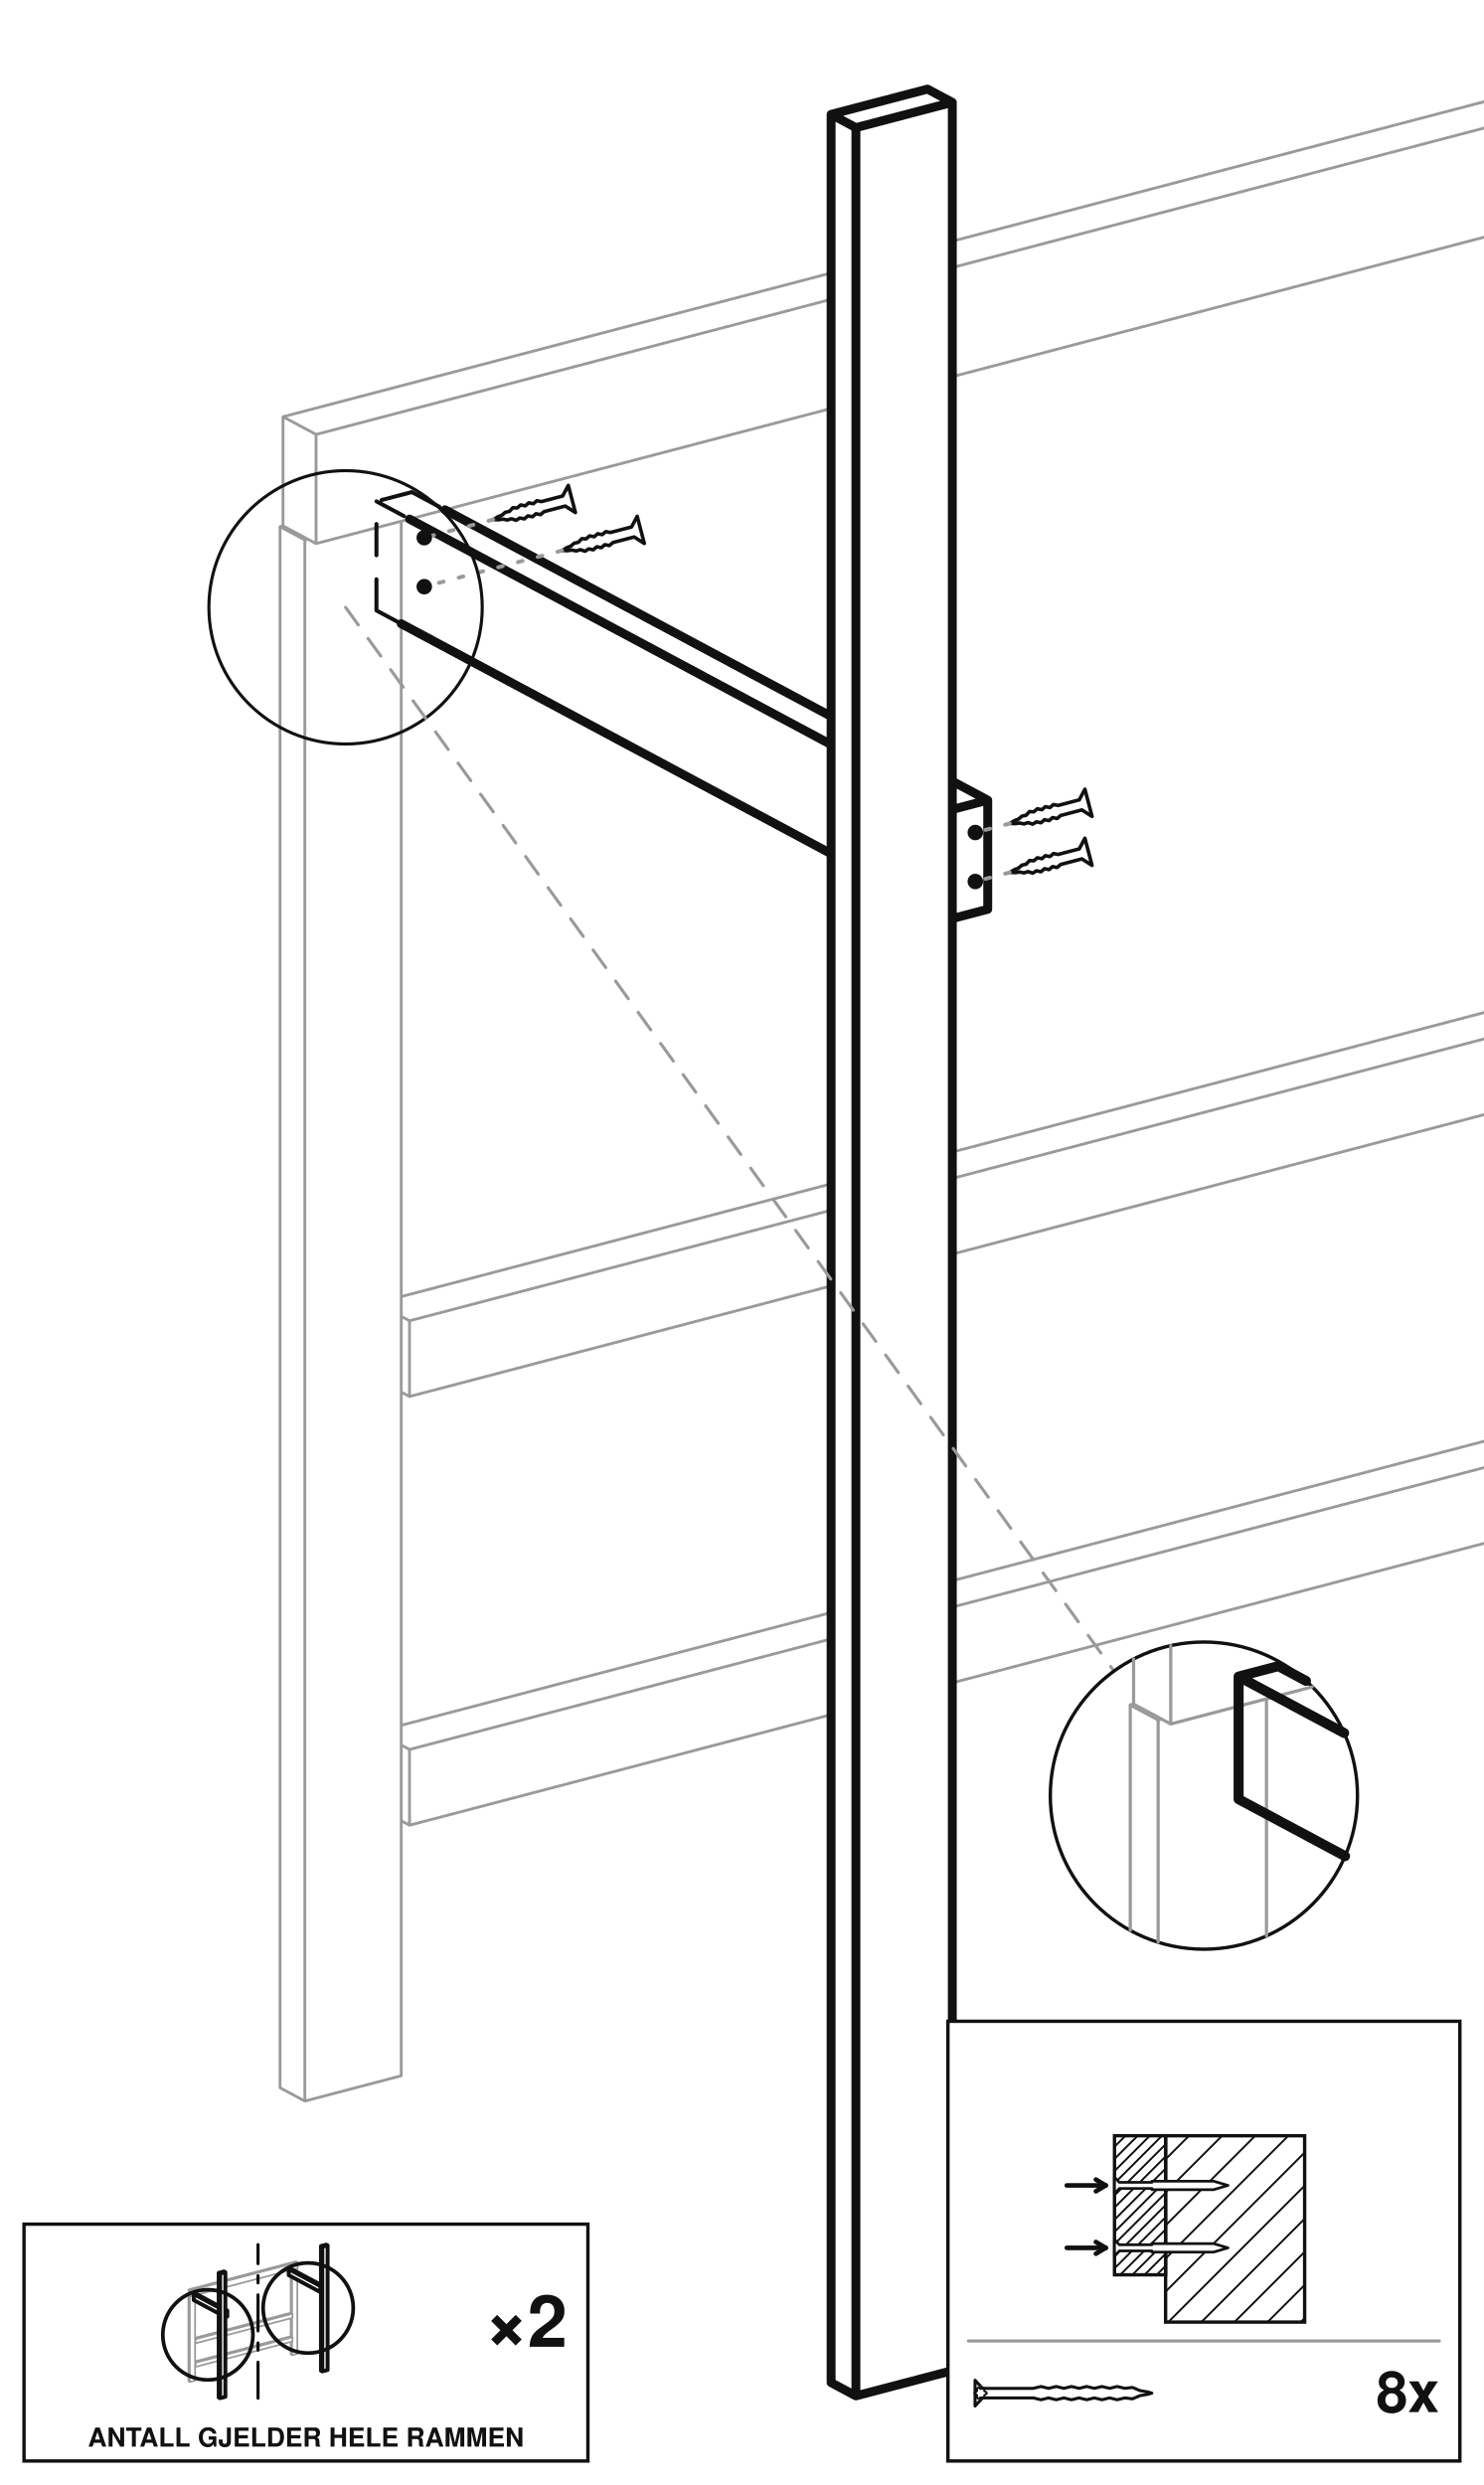
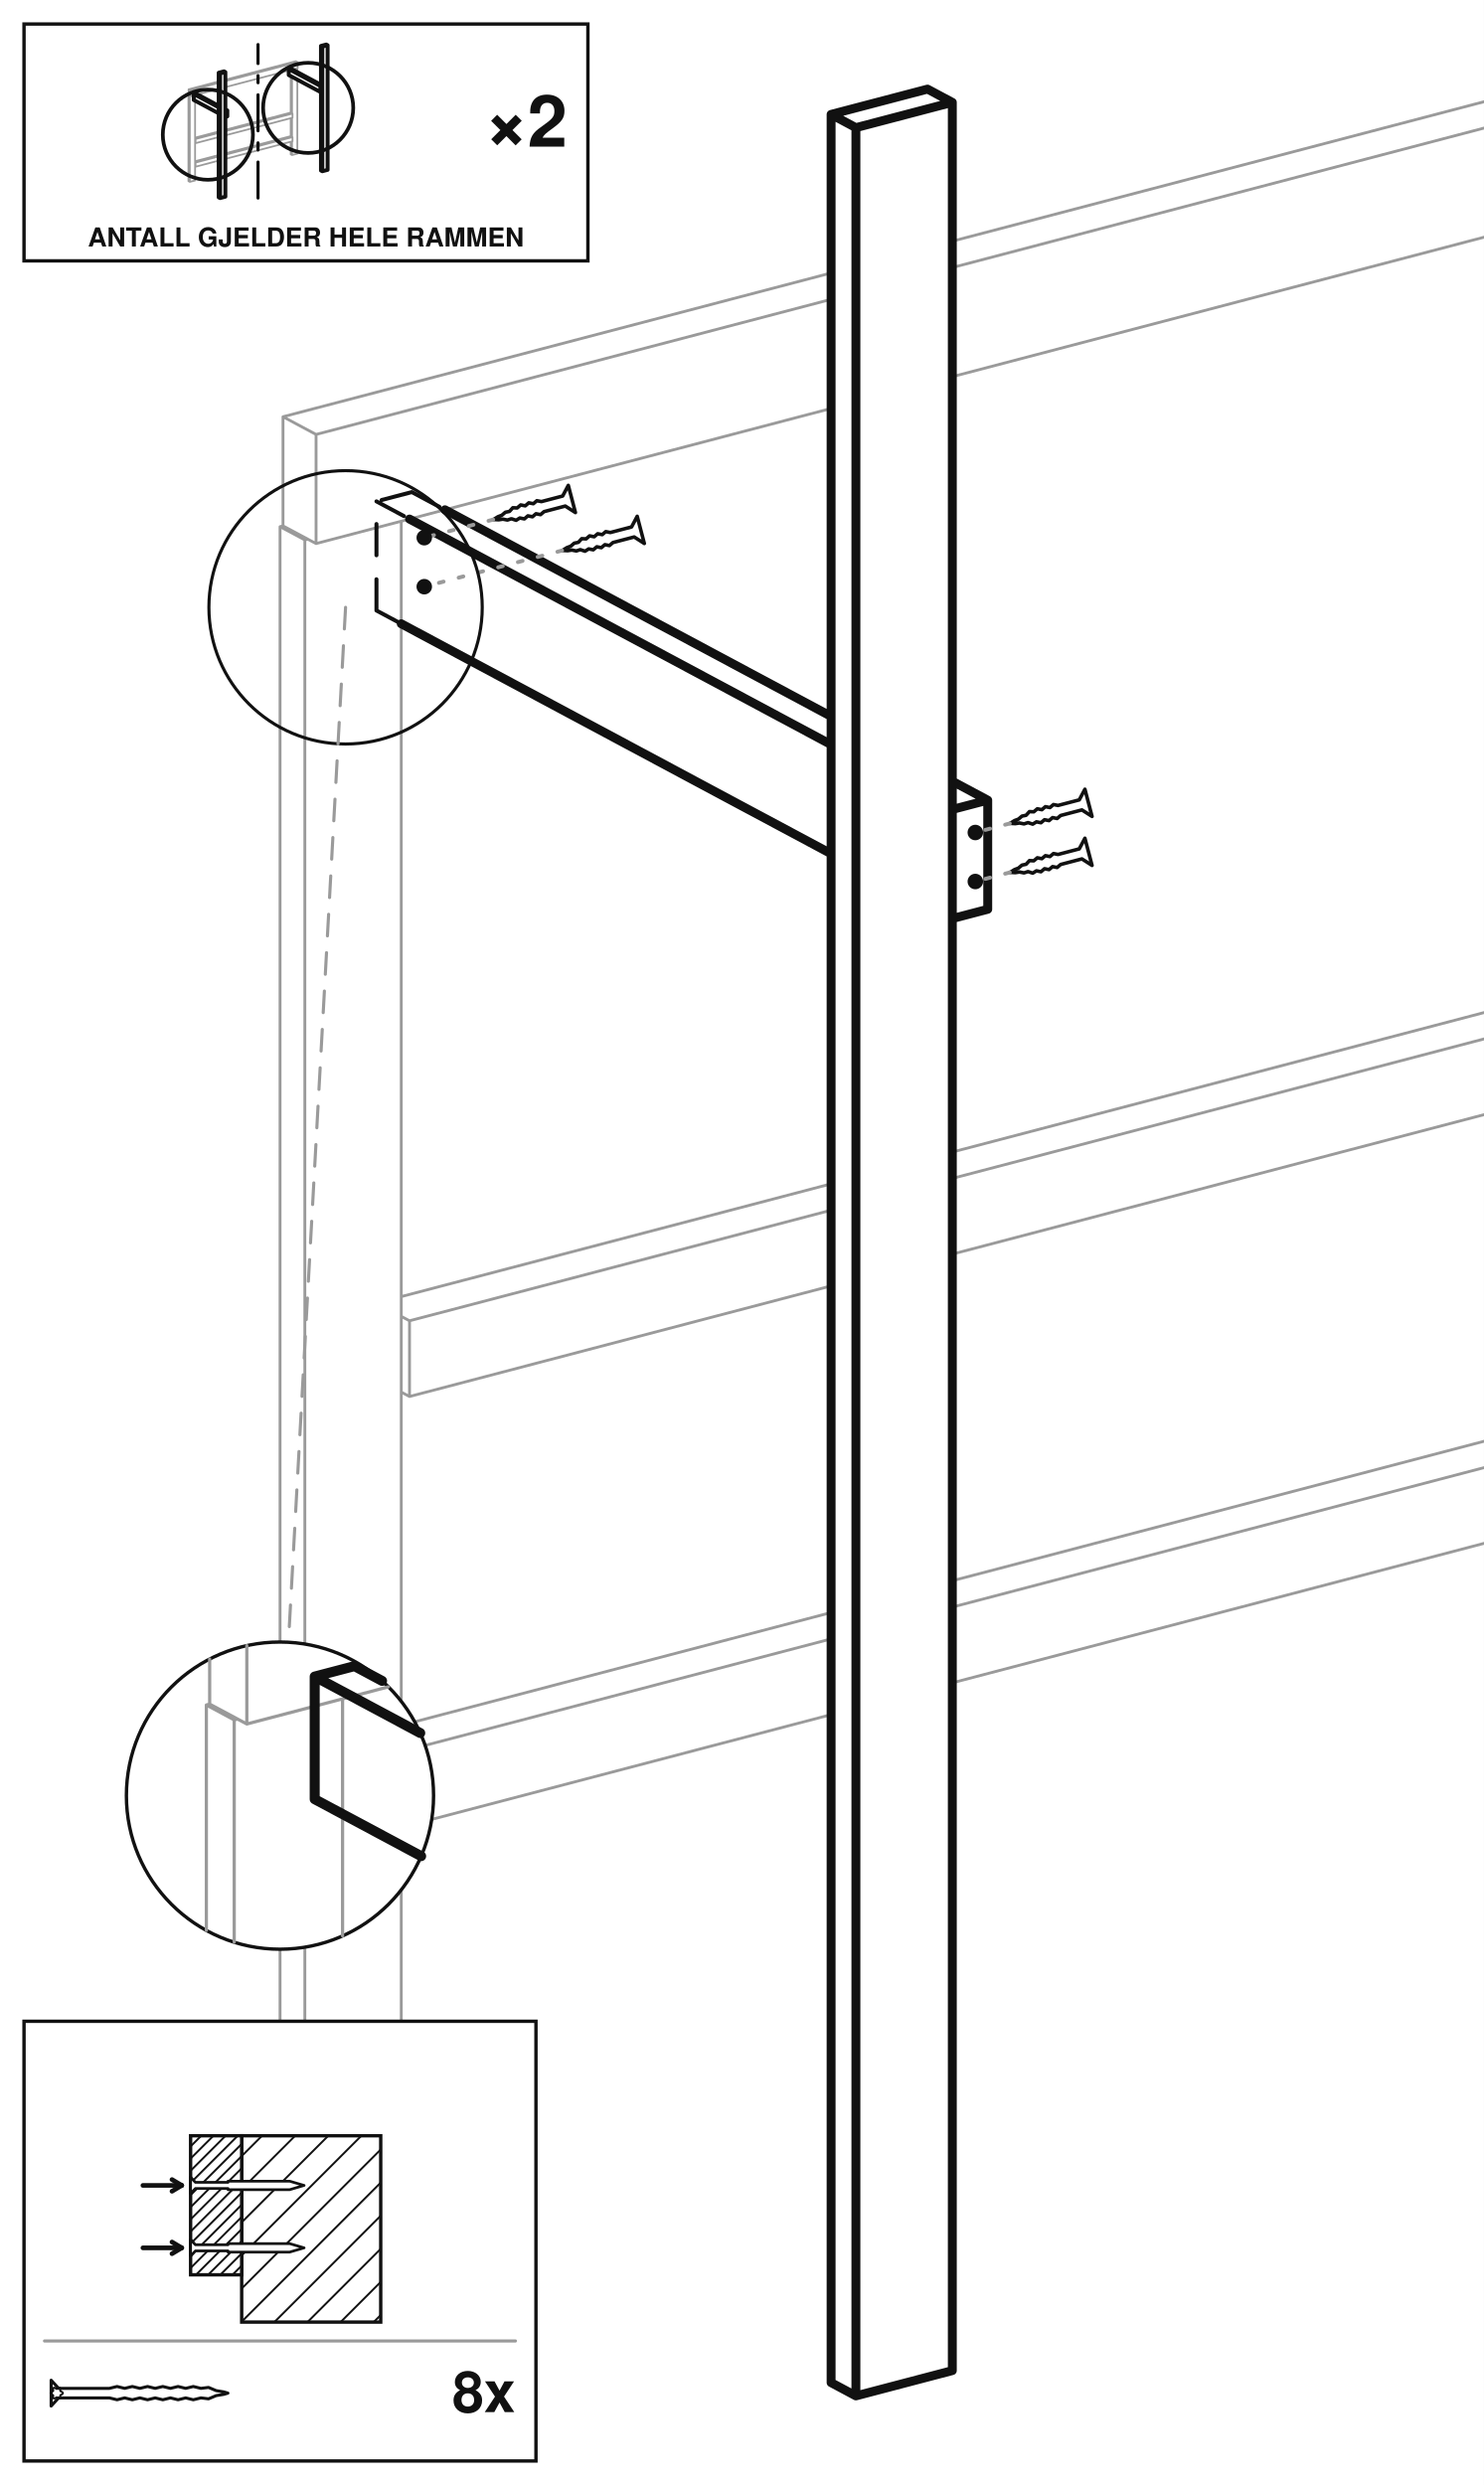
<svg xmlns="http://www.w3.org/2000/svg" viewBox="-1288 -708.58 1235.62 2069.17">
  <rect x="-1288" y="-708.58" width="1235.62" height="2069.17" fill="#ffffff" />
  <path d="M495.02,347.96 L522.56,362.69 M522.56,425.74 L522.56,362.69 M-953.89,744.48 L-947,748.16 M-947,811.21 L-947,748.16 M-953.89,807.53 L-947,811.21 M495.02,347.96 L-495.02,607.65 M-595.95,634.13 L-953.89,728.01 M522.56,425.74 L-495.02,692.65 M-595.95,719.13 L-947,811.21 M522.56,362.69 L-495.02,629.6 M-595.95,656.08 L-947,748.16 M595.95,613.33 L595.95,-508.21 M595.95,-622.58 L595.95,-681.1 M495.02,623.34 L495.02,432.96 M495.02,347.96 L495.02,76 M495.02,-9 L495.02,-562.2 M515.67,634.38 L515.67,427.54 M515.67,359.01 L515.67,70.58 M515.67,2.04 L515.67,-551.15 M495.02,623.34 L515.67,634.38 M595.95,613.33 L515.67,634.38 M-953.89,1019.85 L-953.89,-274.57 M-1054.81,1029.86 L-1054.81,-270.05 M-1054.81,-270.05 L-1034.16,-259 M-1034.16,1040.91 L-1034.16,-259 M-1054.81,1029.86 L-1034.16,1040.91 M-1052.35,-270.7 L-1054.81,-270.05 M-953.89,1019.85 L-1034.16,1040.91 M-1031.71,-259.65 L-1034.16,-259 M495.02,-9 L522.56,5.72 M522.56,68.77 L522.56,5.72 M-953.89,387.51 L-947,391.19 M-947,454.24 L-947,391.19 M-953.89,450.56 L-947,454.24 M495.02,-9 L-495.02,250.69 M-595.95,277.16 L-953.89,371.05 M522.56,68.77 L-495.02,335.69 M-595.95,362.16 L-947,454.24 M522.56,5.72 L-495.02,272.64 M-595.95,299.11 L-947,391.19 M572.84,-787.85 L600.38,-773.12 M600.38,-682.26 L600.38,-773.12 M-1052.35,-270.7 L-1052.35,-361.56 M-1052.35,-361.56 L-1024.82,-346.83 M-1024.82,-255.97 L-1024.82,-346.83 M-1052.35,-270.7 L-1024.82,-255.97 M572.84,-787.85 L-495.02,-507.75 M-595.95,-481.28 L-1052.35,-361.56 M600.38,-682.26 L-495.02,-394.93 M-595.95,-368.46 L-1024.82,-255.97 M600.38,-773.12 L-495.02,-485.8 M-595.95,-459.32 L-1024.82,-346.83" fill="none" stroke="#9a9a9a" stroke-width="2.37" stroke-linecap="round" stroke-linejoin="round" />
  <path d="M1034.16,-1040.91 L1054.81,-1029.86 M1054.81,858.81 L1054.81,-1029.86 M953.89,868.82 L953.89,-323.76 M953.89,-431.09 L953.89,-1019.85 M953.89,-1019.85 L974.53,-1008.8 M974.53,879.87 L974.53,-1008.8 M953.89,868.82 L974.53,879.87 M1034.16,-1040.91 L953.89,-1019.85 M1054.81,858.81 L974.53,879.87 M1054.81,-1029.86 L974.53,-1008.8 M-515.67,-634.38 L-495.02,-623.34 M-495.02,1265.34 L-495.02,-623.34 M-595.95,1275.35 L-595.95,-613.33 M-595.95,-613.33 L-575.3,-602.28 M-575.3,1286.4 L-575.3,-602.28 M-595.95,1275.35 L-575.3,1286.4 M-515.67,-634.38 L-595.95,-613.33 M-495.02,1265.34 L-575.3,1286.4 M-495.02,-623.34 L-575.3,-602.28 M495.02,-676.58 L974.53,-420.04 M974.53,-329.18 L974.53,-420.04 M465.53,-577.98 L465.53,-668.84 M465.53,-668.84 L945.04,-412.31 M945.04,-321.44 L945.04,-412.31 M465.53,-577.98 L945.04,-321.44 M495.02,-676.58 L465.53,-668.84 M974.53,-329.18 L945.04,-321.44 M974.53,-420.04 L945.04,-412.31 M-945.04,-298.84 L-595.95,-112.08 M-495.02,-58.09 L-465.53,-42.31 M-465.53,48.56 L-465.53,-42.31 M-974.53,-200.24 L-974.53,-291.11 M-974.53,-291.11 L-595.95,-88.57 M-495.02,56.29 L-495.02,-34.57 M-974.53,-200.24 L-595.95,2.3 M-945.04,-298.84 L-974.53,-291.11 M-465.53,48.56 L-495.02,56.29 M-465.53,-42.31 L-495.02,-34.57" fill="none" stroke="#111111" stroke-width="3.34" stroke-linecap="round" stroke-linejoin="round" stroke-dasharray="26 20" />
  <path d="M1034.16,-1040.91 L1054.81,-1029.86 M1054.81,858.81 L1054.81,-1029.86 M953.89,868.82 L953.89,-323.76 M953.89,-431.09 L953.89,-1019.85 M953.89,-1019.85 L974.53,-1008.8 M974.53,879.87 L974.53,-1008.8 M953.89,868.82 L974.53,879.87 M1034.16,-1040.91 L953.89,-1019.85 M1054.81,858.81 L974.53,879.87 M1054.81,-1029.86 L974.53,-1008.8 M-515.67,-634.38 L-495.02,-623.34 M-495.02,1265.34 L-495.02,-623.34 M-595.95,1275.35 L-595.95,-613.33 M-595.95,-613.33 L-575.3,-602.28 M-575.3,1286.4 L-575.3,-602.28 M-595.95,1275.35 L-575.3,1286.4 M-515.67,-634.38 L-595.95,-613.33 M-495.02,1265.34 L-575.3,1286.4 M-495.02,-623.34 L-575.3,-602.28 M522.56,-661.85 L974.53,-420.04 M974.53,-329.18 L974.53,-420.04 M465.53,-577.98 L465.53,-646.89 M493.07,-654.11 L945.04,-412.31 M945.04,-321.44 L945.04,-412.31 M465.53,-577.98 L945.04,-321.44 M974.53,-329.18 L945.04,-321.44 M974.53,-420.04 L945.04,-412.31 M-917.51,-284.11 L-595.95,-112.08 M-495.02,-58.09 L-465.53,-42.31 M-465.53,48.56 L-465.53,-42.31 M-947,-276.38 L-595.95,-88.57 M-495.02,56.29 L-495.02,-34.57 M-953.89,-189.2 L-595.95,2.3 M-465.53,48.56 L-495.02,56.29 M-465.53,-42.31 L-495.02,-34.57" fill="none" stroke="#111111" stroke-width="7.42" stroke-linecap="round" stroke-linejoin="round" />
-   <rect x="-498.67" y="974.46" width="426.29" height="366.13" rx="0" fill="#ffffff" stroke="#111111" stroke-width="2.82" />
-   <rect x="-317.42" y="1069.79" width="115.78" height="155.15" rx="0" fill="#ffffff" stroke="#111111" stroke-width="2.82" />
-   <path d="M-317.42,1089.29 L-297.92,1069.79 M-317.42,1116.86 L-270.36,1069.79 M-317.42,1144.43 L-242.79,1069.79 M-317.42,1171.99 L-215.22,1069.79 M-317.42,1199.56 L-201.64,1083.78 M-315.23,1224.94 L-201.64,1111.35 M-287.67,1224.94 L-201.64,1138.91 M-260.1,1224.94 L-201.64,1166.48 M-232.53,1224.94 L-201.64,1194.05 M-204.97,1224.94 L-201.64,1221.61" fill="none" stroke="#111111" stroke-width="1.63" />
-   <rect x="-359.96" y="1069.79" width="42.53" height="115.78" rx="0" fill="#ffffff" stroke="#111111" stroke-width="2.82" />
-   <path d="M-359.96,1078.94 L-350.81,1069.79 M-359.96,1089.07 L-340.68,1069.79 M-359.96,1099.2 L-330.55,1069.79 M-359.96,1109.32 L-320.43,1069.79 M-359.96,1119.45 L-317.42,1076.92 M-359.96,1129.58 L-317.42,1087.04 M-359.96,1139.7 L-317.42,1097.17 M-359.96,1149.83 L-317.42,1107.3 M-359.96,1159.96 L-317.42,1117.42 M-359.96,1170.08 L-317.42,1127.55 M-359.96,1180.21 L-317.42,1137.68 M-355.19,1185.57 L-317.42,1147.8 M-345.07,1185.57 L-317.42,1157.93 M-334.94,1185.57 L-317.42,1168.06 M-324.81,1185.57 L-317.42,1178.18" fill="none" stroke="#111111" stroke-width="1.63" />
-   <path d="M-359.96,1170.04 L-355.94,1165.68 L-328.79,1165.68 L-328.79,1166.67 L-277.49,1166.67 L-265.44,1163.13 L-277.49,1159.58 L-328.79,1159.58 L-328.79,1160.57 L-355.94,1160.57 L-359.96,1156.21 Z" fill="#ffffff" stroke="#111111" stroke-width="2.26" stroke-linejoin="round" />
-   <path d="M-399.65,1163.13 L-367.36,1163.13" fill="none" stroke="#111111" stroke-width="3.9" stroke-linecap="round" />
-   <path d="M-367.36,1163.13 L-375.44,1158.27" fill="none" stroke="#111111" stroke-width="3.9" stroke-linecap="round" />
-   <path d="M-367.36,1163.13 L-375.44,1167.99" fill="none" stroke="#111111" stroke-width="3.9" stroke-linecap="round" />
-   <path d="M-359.96,1118.05 L-355.94,1113.69 L-328.79,1113.69 L-328.79,1114.69 L-277.49,1114.69 L-265.44,1111.14 L-277.49,1107.6 L-328.79,1107.6 L-328.79,1108.59 L-355.94,1108.59 L-359.96,1104.23 Z" fill="#ffffff" stroke="#111111" stroke-width="2.26" stroke-linejoin="round" />
-   <path d="M-399.65,1111.14 L-367.36,1111.14" fill="none" stroke="#111111" stroke-width="3.9" stroke-linecap="round" />
-   <path d="M-367.36,1111.14 L-375.44,1106.28" fill="none" stroke="#111111" stroke-width="3.9" stroke-linecap="round" />
-   <path d="M-367.36,1111.14 L-375.44,1116" fill="none" stroke="#111111" stroke-width="3.9" stroke-linecap="round" />
-   <path d="M-481.61,1240.66 L-89.45,1240.66" fill="none" stroke="#9a9a9a" stroke-width="2.6" stroke-linecap="round" />
-   <svg x="-481.61" y="1256.49" width="158.25" height="55.2" viewBox="0 0 344 120" preserveAspectRatio="xMidYMid meet">
+   <rect x="-1268" y="974.46" width="426.29" height="366.13" rx="0" fill="#ffffff" stroke="#111111" stroke-width="2.82" />
+   <rect x="-1086.76" y="1069.79" width="115.78" height="155.15" rx="0" fill="#ffffff" stroke="#111111" stroke-width="2.82" />
+   <path d="M-1086.76,1086.76 L-1069.79,1069.79 M-1086.76,1114.33 L-1042.23,1069.79 M-1086.76,1141.89 L-1014.66,1069.79 M-1086.76,1169.46 L-987.09,1069.79 M-1086.76,1197.03 L-970.98,1081.24 M-1086.76,1224.59 L-970.98,1108.81 M-1059.54,1224.94 L-970.98,1136.38 M-1031.97,1224.94 L-970.98,1163.95 M-1004.4,1224.94 L-970.98,1191.51 M-976.84,1224.94 L-970.98,1219.08" fill="none" stroke="#111111" stroke-width="1.63" />
+   <rect x="-1129.29" y="1069.79" width="42.53" height="115.78" rx="0" fill="#ffffff" stroke="#111111" stroke-width="2.82" />
+   <path d="M-1129.29,1078.66 L-1120.42,1069.79 M-1129.29,1088.78 L-1110.3,1069.79 M-1129.29,1098.91 L-1100.17,1069.79 M-1129.29,1109.04 L-1090.05,1069.79 M-1129.29,1119.16 L-1086.76,1076.63 M-1129.29,1129.29 L-1086.76,1086.76 M-1129.29,1139.42 L-1086.76,1096.88 M-1129.29,1149.54 L-1086.76,1107.01 M-1129.29,1159.67 L-1086.76,1117.14 M-1129.29,1169.8 L-1086.76,1127.26 M-1129.29,1179.92 L-1086.76,1137.39 M-1124.81,1185.57 L-1086.76,1147.52 M-1114.69,1185.57 L-1086.76,1157.64 M-1104.56,1185.57 L-1086.76,1167.77 M-1094.43,1185.57 L-1086.76,1177.9" fill="none" stroke="#111111" stroke-width="1.63" />
+   <path d="M-1129.29,1170.04 L-1125.28,1165.68 L-1098.13,1165.68 L-1098.13,1166.67 L-1046.83,1166.67 L-1034.78,1163.13 L-1046.83,1159.58 L-1098.13,1159.58 L-1098.13,1160.57 L-1125.28,1160.57 L-1129.29,1156.21 Z" fill="#ffffff" stroke="#111111" stroke-width="2.26" stroke-linejoin="round" />
+   <path d="M-1168.99,1163.13 L-1136.7,1163.13" fill="none" stroke="#111111" stroke-width="3.9" stroke-linecap="round" />
+   <path d="M-1136.7,1163.13 L-1144.78,1158.27" fill="none" stroke="#111111" stroke-width="3.9" stroke-linecap="round" />
+   <path d="M-1136.7,1163.13 L-1144.78,1167.99" fill="none" stroke="#111111" stroke-width="3.9" stroke-linecap="round" />
+   <path d="M-1129.29,1118.05 L-1125.28,1113.69 L-1098.13,1113.69 L-1098.13,1114.69 L-1046.83,1114.69 L-1034.78,1111.14 L-1046.83,1107.6 L-1098.13,1107.6 L-1098.13,1108.59 L-1125.28,1108.59 L-1129.29,1104.23 Z" fill="#ffffff" stroke="#111111" stroke-width="2.26" stroke-linejoin="round" />
+   <path d="M-1168.99,1111.14 L-1136.7,1111.14" fill="none" stroke="#111111" stroke-width="3.9" stroke-linecap="round" />
+   <path d="M-1136.7,1111.14 L-1144.78,1106.28" fill="none" stroke="#111111" stroke-width="3.9" stroke-linecap="round" />
+   <path d="M-1136.7,1111.14 L-1144.78,1116" fill="none" stroke="#111111" stroke-width="3.9" stroke-linecap="round" />
+   <path d="M-1250.94,1240.66 L-858.78,1240.66" fill="none" stroke="#9a9a9a" stroke-width="2.6" stroke-linecap="round" />
+   <svg x="-1250.94" y="1256.49" width="158.25" height="55.2" viewBox="0 0 344 120" preserveAspectRatio="xMidYMid meet">
    <g fill="none" stroke="#111" stroke-width="5.5" stroke-linecap="round" stroke-linejoin="round">
      <g transform="scale(4) translate(3 15)" stroke-width="1.38">
        <path d="M 0 -5.85 L 3.39 -2.16 L 26.38 -2.16 L 26.38 -2.16 L 29.83 -3 L 33.28 -2.16 L 36.73 -3 L 40.18 -2.16 L 43.63 -3 L 47.08 -2.16 L 50.53 -3 L 53.98 -2.16 L 57.43 -3 L 60.88 -2.16 L 64.33 -3 L 67.78 -2.16 L 71.23 -2.58 L 74.68 -1.13 L 78.13 -0.55 L 80 0 L 80 0 L 80 0 L 78.13 0.55 L 74.68 1.13 L 71.23 2.58 L 67.78 2.16 L 64.33 3 L 60.88 2.16 L 57.43 3 L 53.98 2.16 L 50.53 3 L 47.08 2.16 L 43.63 3 L 40.18 2.16 L 36.73 3 L 33.28 2.16 L 29.83 3 L 26.38 2.16 L 26.38 2.16 L 3.39 2.16 L 0 5.85 Z" />
        <path d="M 5.35 0 L 5.07 0.45 L 4.52 0.72 L 4.16 0.94 L 4.15 1.35 L 4.19 1.97 L 3.94 2.43 L 3.42 2.42 L 2.91 2.07 L 2.54 1.87 L 2.17 2.07 L 1.66 2.42 L 1.14 2.43 L 0.89 1.97 L 0.93 1.35 L 0.92 0.94 L 0.56 0.72 L 0.01 0.45 L -0.27 0 L 0.01 -0.45 L 0.56 -0.72 L 0.92 -0.94 L 0.93 -1.35 L 0.89 -1.97 L 1.14 -2.43 L 1.66 -2.42 L 2.17 -2.07 L 2.54 -1.87 L 2.91 -2.07 L 3.42 -2.42 L 3.94 -2.43 L 4.19 -1.97 L 4.15 -1.35 L 4.16 -0.94 L 4.52 -0.72 L 5.07 -0.45 Z" stroke-width="0.88" />
      </g>
    </g>
  </svg>
-   <text x="-89.45" y="1299.87" font-family="Helvetica, Arial, sans-serif" font-size="47.32" font-weight="bold" text-anchor="end" fill="#111111">8x</text>
+   <text x="-858.78" y="1299.87" font-family="Helvetica, Arial, sans-serif" font-size="47.32" font-weight="bold" text-anchor="end" fill="#111111">8x</text>
  <path d="M-814.79,-304.42 L-819.48,-295.56 L-837.17,-290.92 L-837.17,-290.92 L-840.96,-291.66 L-843.89,-289.16 L-847.68,-289.9 L-850.62,-287.39 L-854.41,-288.14 L-857.34,-285.63 L-860.98,-285.79 L-863.77,-282.74 L-867.18,-282.05 L-870.12,-279.55 L-873.38,-278.31 L-876.47,-276.36 L-877.35,-275.92 L-877.35,-275.92 L-877.35,-275.92 L-876.36,-275.96 L-872.72,-275.78 L-869.27,-276.3 L-865.48,-275.57 L-862.17,-276.64 L-858.24,-275.35 L-855.15,-277.27 L-851.36,-276.53 L-848.43,-279.04 L-844.64,-278.29 L-841.7,-280.8 L-837.92,-280.06 L-834.98,-282.56 L-834.98,-282.56 L-817.29,-287.2 L-808.85,-281.79 Z" fill="#ffffff" stroke="#111111" stroke-width="2.97" stroke-linejoin="round" />
  <path d="M-877.35,-275.92 L-934.72,-260.87" fill="none" stroke="#9a9a9a" stroke-width="3.26" stroke-linecap="round" stroke-dasharray="4 13" />
  <circle cx="-934.72" cy="-260.87" r="6.46" fill="#111111" />
  <path d="M-757.42,-278.67 L-762.11,-269.81 L-779.8,-265.17 L-779.8,-265.17 L-783.59,-265.92 L-786.53,-263.41 L-790.31,-264.15 L-793.25,-261.65 L-797.04,-262.39 L-799.97,-259.88 L-803.61,-260.04 L-806.4,-256.99 L-809.81,-256.3 L-812.75,-253.8 L-816.01,-252.56 L-819.1,-250.61 L-819.98,-250.17 L-819.98,-250.17 L-819.98,-250.17 L-818.99,-250.22 L-815.35,-250.03 L-811.9,-250.56 L-808.11,-249.82 L-804.8,-250.9 L-800.87,-249.6 L-797.78,-251.53 L-793.99,-250.78 L-791.06,-253.29 L-787.27,-252.55 L-784.33,-255.05 L-780.55,-254.31 L-777.61,-256.82 L-777.61,-256.82 L-759.92,-261.46 L-751.48,-256.04 Z" fill="#ffffff" stroke="#111111" stroke-width="2.97" stroke-linejoin="round" />
  <path d="M-819.98,-250.17 L-934.72,-220.07" fill="none" stroke="#9a9a9a" stroke-width="3.26" stroke-linecap="round" stroke-dasharray="4 13" />
  <circle cx="-934.72" cy="-220.07" r="6.46" fill="#111111" />
  <path d="M-384.61,-51.41 L-389.31,-42.55 L-407,-37.91 L-407,-37.91 L-410.78,-38.65 L-413.72,-36.15 L-417.51,-36.89 L-420.44,-34.38 L-424.23,-35.13 L-427.16,-32.62 L-430.8,-32.78 L-433.59,-29.72 L-437,-29.04 L-439.94,-26.54 L-443.21,-25.3 L-446.29,-23.35 L-447.17,-22.9 L-447.17,-22.9 L-447.17,-22.9 L-446.19,-22.95 L-442.54,-22.77 L-439.09,-23.29 L-435.3,-22.55 L-431.99,-23.63 L-428.06,-22.34 L-424.97,-24.26 L-421.18,-23.52 L-418.25,-26.03 L-414.46,-25.28 L-411.53,-27.79 L-407.74,-27.05 L-404.8,-29.55 L-404.8,-29.55 L-387.11,-34.19 L-378.67,-28.78 Z" fill="#ffffff" stroke="#111111" stroke-width="2.97" stroke-linejoin="round" />
  <path d="M-447.17,-22.9 L-475.86,-15.38" fill="none" stroke="#9a9a9a" stroke-width="3.26" stroke-linecap="round" stroke-dasharray="4 13" />
  <circle cx="-475.86" cy="-15.38" r="6.46" fill="#111111" />
  <path d="M-384.61,-10.61 L-389.31,-1.75 L-407,2.89 L-407,2.89 L-410.78,2.14 L-413.72,4.65 L-417.51,3.91 L-420.44,6.41 L-424.23,5.67 L-427.16,8.18 L-430.8,8.02 L-433.59,11.07 L-437,11.76 L-439.94,14.26 L-443.21,15.5 L-446.29,17.45 L-447.17,17.89 L-447.17,17.89 L-447.17,17.89 L-446.19,17.84 L-442.54,18.03 L-439.09,17.5 L-435.3,18.24 L-431.99,17.16 L-428.06,18.46 L-424.97,16.53 L-421.18,17.28 L-418.25,14.77 L-414.46,15.51 L-411.53,13.01 L-407.74,13.75 L-404.8,11.24 L-404.8,11.24 L-387.11,6.6 L-378.67,12.02 Z" fill="#ffffff" stroke="#111111" stroke-width="2.97" stroke-linejoin="round" />
  <path d="M-447.17,17.89 L-475.86,25.42" fill="none" stroke="#9a9a9a" stroke-width="3.26" stroke-linecap="round" stroke-dasharray="4 13" />
  <circle cx="-475.86" cy="25.42" r="6.46" fill="#111111" />
  <circle cx="-1000.25" cy="-202.88" r="113.8" fill="none" stroke="#111111" stroke-width="2.6" />
-   <path d="M-1000.25,-202.88 L-285.53,786.57" fill="none" stroke="#9a9a9a" stroke-width="2.6" stroke-linecap="round" stroke-dasharray="18 14" />
-   <circle cx="-285.53" cy="786.57" r="127.89" fill="#ffffff" stroke="#111111" stroke-width="2.82" />
-   <path d="M-233.42,903.36 L-233.42,706.01 M-346.84,898.8 L-346.84,711.09 M-346.84,711.09 L-323.63,723.51 M-323.63,908.65 L-323.63,723.51 M-344.07,710.37 L-346.84,711.09 M-320.87,722.78 L-323.63,723.51 M-344.07,710.37 L-344.07,672.87 M-313.14,726.92 L-313.14,661.7 M-344.07,710.37 L-313.14,726.92 M-195.24,696 L-313.14,726.92" fill="none" stroke="#9a9a9a" stroke-width="2.67" stroke-linecap="round" stroke-linejoin="round" />
-   <path d="M-223.49,678.74 L-200.52,691.02 M-256.62,789.54 L-256.62,687.43 M-256.62,687.43 L-168.74,734.44 M-256.62,789.54 L-167.98,836.96 M-223.49,678.74 L-256.62,687.43" fill="none" stroke="#111111" stroke-width="8.34" stroke-linecap="round" stroke-linejoin="round" />
-   <rect x="-1268" y="1143.39" width="469.54" height="197.21" rx="0" fill="#ffffff" stroke="#111111" stroke-width="2.82" />
-   <path d="M-1045.95,1236.76 L-1044.44,1237.56 M-1044.44,1241.03 L-1044.44,1237.56 M-1125.55,1258.54 L-1125.17,1258.74 M-1125.17,1262.21 L-1125.17,1258.74 M-1125.55,1262 L-1125.17,1262.21 M-1045.95,1236.76 L-1100.34,1251.02 M-1105.89,1252.48 L-1125.55,1257.63 M-1044.44,1241.03 L-1100.34,1255.69 M-1105.89,1257.15 L-1125.17,1262.21 M-1044.44,1237.56 L-1100.34,1252.23 M-1105.89,1253.68 L-1125.17,1258.74 M-1040.41,1251.33 L-1040.41,1189.72 M-1040.41,1183.43 L-1040.41,1180.22 M-1045.95,1251.88 L-1045.95,1241.43 M-1045.95,1236.76 L-1045.95,1221.81 M-1045.95,1217.14 L-1045.95,1186.75 M-1044.82,1252.49 L-1044.82,1241.13 M-1044.82,1237.36 L-1044.82,1221.52 M-1044.82,1217.75 L-1044.82,1187.36 M-1045.95,1251.88 L-1044.82,1252.49 M-1040.41,1251.33 L-1044.82,1252.49 M-1125.55,1273.67 L-1125.55,1202.55 M-1131.1,1274.22 L-1131.1,1202.8 M-1131.1,1202.8 L-1129.96,1203.41 M-1129.96,1274.83 L-1129.96,1203.41 M-1131.1,1274.22 L-1129.96,1274.83 M-1130.96,1202.77 L-1131.1,1202.8 M-1125.55,1273.67 L-1129.96,1274.83 M-1129.83,1203.37 L-1129.96,1203.41 M-1045.95,1217.14 L-1044.44,1217.95 M-1044.44,1221.42 L-1044.44,1217.95 M-1125.55,1238.93 L-1125.17,1239.13 M-1125.17,1242.59 L-1125.17,1239.13 M-1125.55,1242.39 L-1125.17,1242.59 M-1045.95,1217.14 L-1100.34,1231.41 M-1105.89,1232.87 L-1125.55,1238.02 M-1044.44,1221.42 L-1100.34,1236.08 M-1105.89,1237.54 L-1125.17,1242.59 M-1044.44,1217.95 L-1100.34,1232.62 M-1105.89,1234.07 L-1125.17,1239.13 M-1041.68,1174.35 L-1040.16,1175.16 M-1040.16,1180.16 L-1040.16,1175.16 M-1130.96,1202.77 L-1130.96,1197.77 M-1130.96,1197.77 L-1129.45,1198.58 M-1129.45,1203.58 L-1129.45,1198.58 M-1130.96,1202.77 L-1129.45,1203.58 M-1041.68,1174.35 L-1100.34,1189.74 M-1105.89,1191.2 L-1130.96,1197.77 M-1040.16,1180.16 L-1100.34,1195.94 M-1105.89,1197.4 L-1129.45,1203.58 M-1040.16,1175.16 L-1100.34,1190.95 M-1105.89,1192.4 L-1129.45,1198.58" fill="none" stroke="#9a9a9a" stroke-width="1.48" stroke-linecap="round" stroke-linejoin="round" />
-   <path d="M-1016.33,1160.45 L-1015.2,1161.06 M-1015.2,1264.82 L-1015.2,1161.06 M-1020.74,1265.37 L-1020.74,1199.85 M-1020.74,1193.96 L-1020.74,1161.61 M-1020.74,1161.61 L-1019.61,1162.22 M-1019.61,1265.98 L-1019.61,1162.22 M-1020.74,1265.37 L-1019.61,1265.98 M-1016.33,1160.45 L-1020.74,1161.61 M-1015.2,1264.82 L-1019.61,1265.98 M-1015.2,1161.06 L-1019.61,1162.22 M-1101.48,1182.79 L-1100.34,1183.39 M-1100.34,1287.16 L-1100.34,1183.39 M-1105.89,1287.7 L-1105.89,1183.94 M-1105.89,1183.94 L-1104.75,1184.55 M-1104.75,1288.31 L-1104.75,1184.55 M-1105.89,1287.7 L-1104.75,1288.31 M-1101.48,1182.79 L-1105.89,1183.94 M-1100.34,1287.16 L-1104.75,1288.31 M-1100.34,1183.39 L-1104.75,1184.55 M-1045.95,1180.47 L-1019.61,1194.56 M-1019.61,1199.55 L-1019.61,1194.56 M-1047.57,1185.89 L-1047.57,1180.89 M-1047.57,1180.89 L-1021.23,1194.99 M-1021.23,1199.98 L-1021.23,1194.99 M-1047.57,1185.89 L-1021.23,1199.98 M-1045.95,1180.47 L-1047.57,1180.89 M-1019.61,1199.55 L-1021.23,1199.98 M-1019.61,1194.56 L-1021.23,1194.99 M-1125.07,1201.22 L-1105.89,1211.48 M-1100.34,1214.45 L-1098.72,1215.31 M-1098.72,1220.31 L-1098.72,1215.31 M-1126.69,1206.64 L-1126.69,1201.65 M-1126.69,1201.65 L-1105.89,1212.77 M-1100.34,1220.73 L-1100.34,1215.74 M-1126.69,1206.64 L-1105.89,1217.76 M-1125.07,1201.22 L-1126.69,1201.65 M-1098.72,1220.31 L-1100.34,1220.73 M-1098.72,1215.31 L-1100.34,1215.74" fill="none" stroke="#111111" stroke-width="3.26" stroke-linecap="round" stroke-linejoin="round" />
-   <circle cx="-1114.91" cy="1235.55" r="37.53" fill="none" stroke="#111111" stroke-width="3.1" />
-   <circle cx="-1031.38" cy="1213.21" r="37.53" fill="none" stroke="#111111" stroke-width="3.1" />
-   <path d="M-1073.15,1288.31 L-1073.15,1160.45" fill="none" stroke="#111111" stroke-width="2.6" stroke-linecap="round" stroke-dasharray="30 10 6 10" />
-   <text x="-815.53" y="1245.51" font-family="Helvetica, Arial, sans-serif" font-size="59.87" font-weight="bold" text-anchor="end" fill="#111111">×2</text>
-   <text x="-1033.24" y="1328.65" font-family="Helvetica, Arial, sans-serif" font-size="21.83" font-weight="bold" text-anchor="middle" fill="#111111">ANTALL GJELDER HELE RAMMEN</text>
+   <path d="M-1000.25,-202.88 L-1054.86,786.57" fill="none" stroke="#9a9a9a" stroke-width="2.6" stroke-linecap="round" stroke-dasharray="18 14" />
+   <circle cx="-1054.86" cy="786.57" r="127.89" fill="#ffffff" stroke="#111111" stroke-width="2.82" />
+   <path d="M-1002.75,903.36 L-1002.75,706.01 M-1116.17,898.8 L-1116.17,711.09 M-1116.17,711.09 L-1092.97,723.51 M-1092.97,908.65 L-1092.97,723.51 M-1113.41,710.37 L-1116.17,711.09 M-1090.2,722.78 L-1092.97,723.51 M-1113.41,710.37 L-1113.41,672.87 M-1082.47,726.92 L-1082.47,661.7 M-1113.41,710.37 L-1082.47,726.92 M-964.58,696 L-1082.47,726.92" fill="none" stroke="#9a9a9a" stroke-width="2.67" stroke-linecap="round" stroke-linejoin="round" />
+   <path d="M-992.82,678.74 L-969.86,691.02 M-1025.96,789.54 L-1025.96,687.43 M-1025.96,687.43 L-938.08,734.44 M-1025.96,789.54 L-937.32,836.96 M-992.82,678.74 L-1025.96,687.43" fill="none" stroke="#111111" stroke-width="8.34" stroke-linecap="round" stroke-linejoin="round" />
+   <rect x="-1268" y="-688.58" width="469.54" height="197.21" rx="0" fill="#ffffff" stroke="#111111" stroke-width="2.82" />
+   <path d="M-1045.95,-595.21 L-1044.44,-594.4 M-1044.44,-590.94 L-1044.44,-594.4 M-1125.55,-573.43 L-1125.17,-573.22 M-1125.17,-569.76 L-1125.17,-573.22 M-1125.55,-569.96 L-1125.17,-569.76 M-1045.95,-595.21 L-1100.34,-580.94 M-1105.89,-579.49 L-1125.55,-574.33 M-1044.44,-590.94 L-1100.34,-576.27 M-1105.89,-574.82 L-1125.17,-569.76 M-1044.44,-594.4 L-1100.34,-579.74 M-1105.89,-578.28 L-1125.17,-573.22 M-1040.41,-580.63 L-1040.41,-642.25 M-1040.41,-648.53 L-1040.41,-651.75 M-1045.95,-580.08 L-1045.95,-590.54 M-1045.95,-595.21 L-1045.95,-610.15 M-1045.95,-614.82 L-1045.95,-645.21 M-1044.82,-579.48 L-1044.82,-590.84 M-1044.82,-594.6 L-1044.82,-610.45 M-1044.82,-614.22 L-1044.82,-644.61 M-1045.95,-580.08 L-1044.82,-579.48 M-1040.41,-580.63 L-1044.82,-579.48 M-1125.55,-558.3 L-1125.55,-629.41 M-1131.1,-557.75 L-1131.1,-629.16 M-1131.1,-629.16 L-1129.96,-628.56 M-1129.96,-557.14 L-1129.96,-628.56 M-1131.1,-557.75 L-1129.96,-557.14 M-1130.96,-629.2 L-1131.1,-629.16 M-1125.55,-558.3 L-1129.96,-557.14 M-1129.83,-628.59 L-1129.96,-628.56 M-1045.95,-614.82 L-1044.44,-614.01 M-1044.44,-610.55 L-1044.44,-614.01 M-1125.55,-593.04 L-1125.17,-592.84 M-1125.17,-589.37 L-1125.17,-592.84 M-1125.55,-589.57 L-1125.17,-589.37 M-1045.95,-614.82 L-1100.34,-600.55 M-1105.89,-599.1 L-1125.55,-593.94 M-1044.44,-610.55 L-1100.34,-595.89 M-1105.89,-594.43 L-1125.17,-589.37 M-1044.44,-614.01 L-1100.34,-599.35 M-1105.89,-597.89 L-1125.17,-592.84 M-1041.68,-657.61 L-1040.16,-656.8 M-1040.16,-651.81 L-1040.16,-656.8 M-1130.96,-629.2 L-1130.96,-634.19 M-1130.96,-634.19 L-1129.45,-633.38 M-1129.45,-628.39 L-1129.45,-633.38 M-1130.96,-629.2 L-1129.45,-628.39 M-1041.68,-657.61 L-1100.34,-642.22 M-1105.89,-640.77 L-1130.96,-634.19 M-1040.16,-651.81 L-1100.34,-636.02 M-1105.89,-634.57 L-1129.45,-628.39 M-1040.16,-656.8 L-1100.34,-641.02 M-1105.89,-639.56 L-1129.45,-633.38" fill="none" stroke="#9a9a9a" stroke-width="1.48" stroke-linecap="round" stroke-linejoin="round" />
+   <path d="M-1016.33,-671.51 L-1015.2,-670.91 M-1015.2,-567.15 L-1015.2,-670.91 M-1020.74,-566.6 L-1020.74,-632.11 M-1020.74,-638.01 L-1020.74,-670.36 M-1020.74,-670.36 L-1019.61,-669.75 M-1019.61,-565.99 L-1019.61,-669.75 M-1020.74,-566.6 L-1019.61,-565.99 M-1016.33,-671.51 L-1020.74,-670.36 M-1015.2,-567.15 L-1019.61,-565.99 M-1015.2,-670.91 L-1019.61,-669.75 M-1101.48,-649.18 L-1100.34,-648.57 M-1100.34,-544.81 L-1100.34,-648.57 M-1105.89,-544.26 L-1105.89,-648.02 M-1105.89,-648.02 L-1104.75,-647.42 M-1104.75,-543.65 L-1104.75,-647.42 M-1105.89,-544.26 L-1104.75,-543.65 M-1101.48,-649.18 L-1105.89,-648.02 M-1100.34,-544.81 L-1104.75,-543.65 M-1100.34,-648.57 L-1104.75,-647.42 M-1045.95,-651.5 L-1019.61,-637.4 M-1019.61,-632.41 L-1019.61,-637.4 M-1047.57,-646.08 L-1047.57,-651.07 M-1047.57,-651.07 L-1021.23,-636.98 M-1021.23,-631.99 L-1021.23,-636.98 M-1047.57,-646.08 L-1021.23,-631.99 M-1045.95,-651.5 L-1047.57,-651.07 M-1019.61,-632.41 L-1021.23,-631.99 M-1019.61,-637.4 L-1021.23,-636.98 M-1125.07,-630.75 L-1105.89,-620.48 M-1100.34,-617.52 L-1098.72,-616.65 M-1098.72,-611.66 L-1098.72,-616.65 M-1126.69,-625.33 L-1126.69,-630.32 M-1126.69,-630.32 L-1105.89,-619.19 M-1100.34,-611.23 L-1100.34,-616.23 M-1126.69,-625.33 L-1105.89,-614.2 M-1125.07,-630.75 L-1126.69,-630.32 M-1098.72,-611.66 L-1100.34,-611.23 M-1098.72,-616.65 L-1100.34,-616.23" fill="none" stroke="#111111" stroke-width="3.26" stroke-linecap="round" stroke-linejoin="round" />
+   <circle cx="-1114.91" cy="-596.42" r="37.53" fill="none" stroke="#111111" stroke-width="3.1" />
+   <circle cx="-1031.38" cy="-618.75" r="37.53" fill="none" stroke="#111111" stroke-width="3.1" />
+   <path d="M-1073.15,-543.65 L-1073.15,-671.51" fill="none" stroke="#111111" stroke-width="2.6" stroke-linecap="round" stroke-dasharray="30 10 6 10" />
+   <text x="-815.53" y="-586.45" font-family="Helvetica, Arial, sans-serif" font-size="59.87" font-weight="bold" text-anchor="end" fill="#111111">×2</text>
+   <text x="-1033.24" y="-503.32" font-family="Helvetica, Arial, sans-serif" font-size="21.83" font-weight="bold" text-anchor="middle" fill="#111111">ANTALL GJELDER HELE RAMMEN</text>
</svg>
